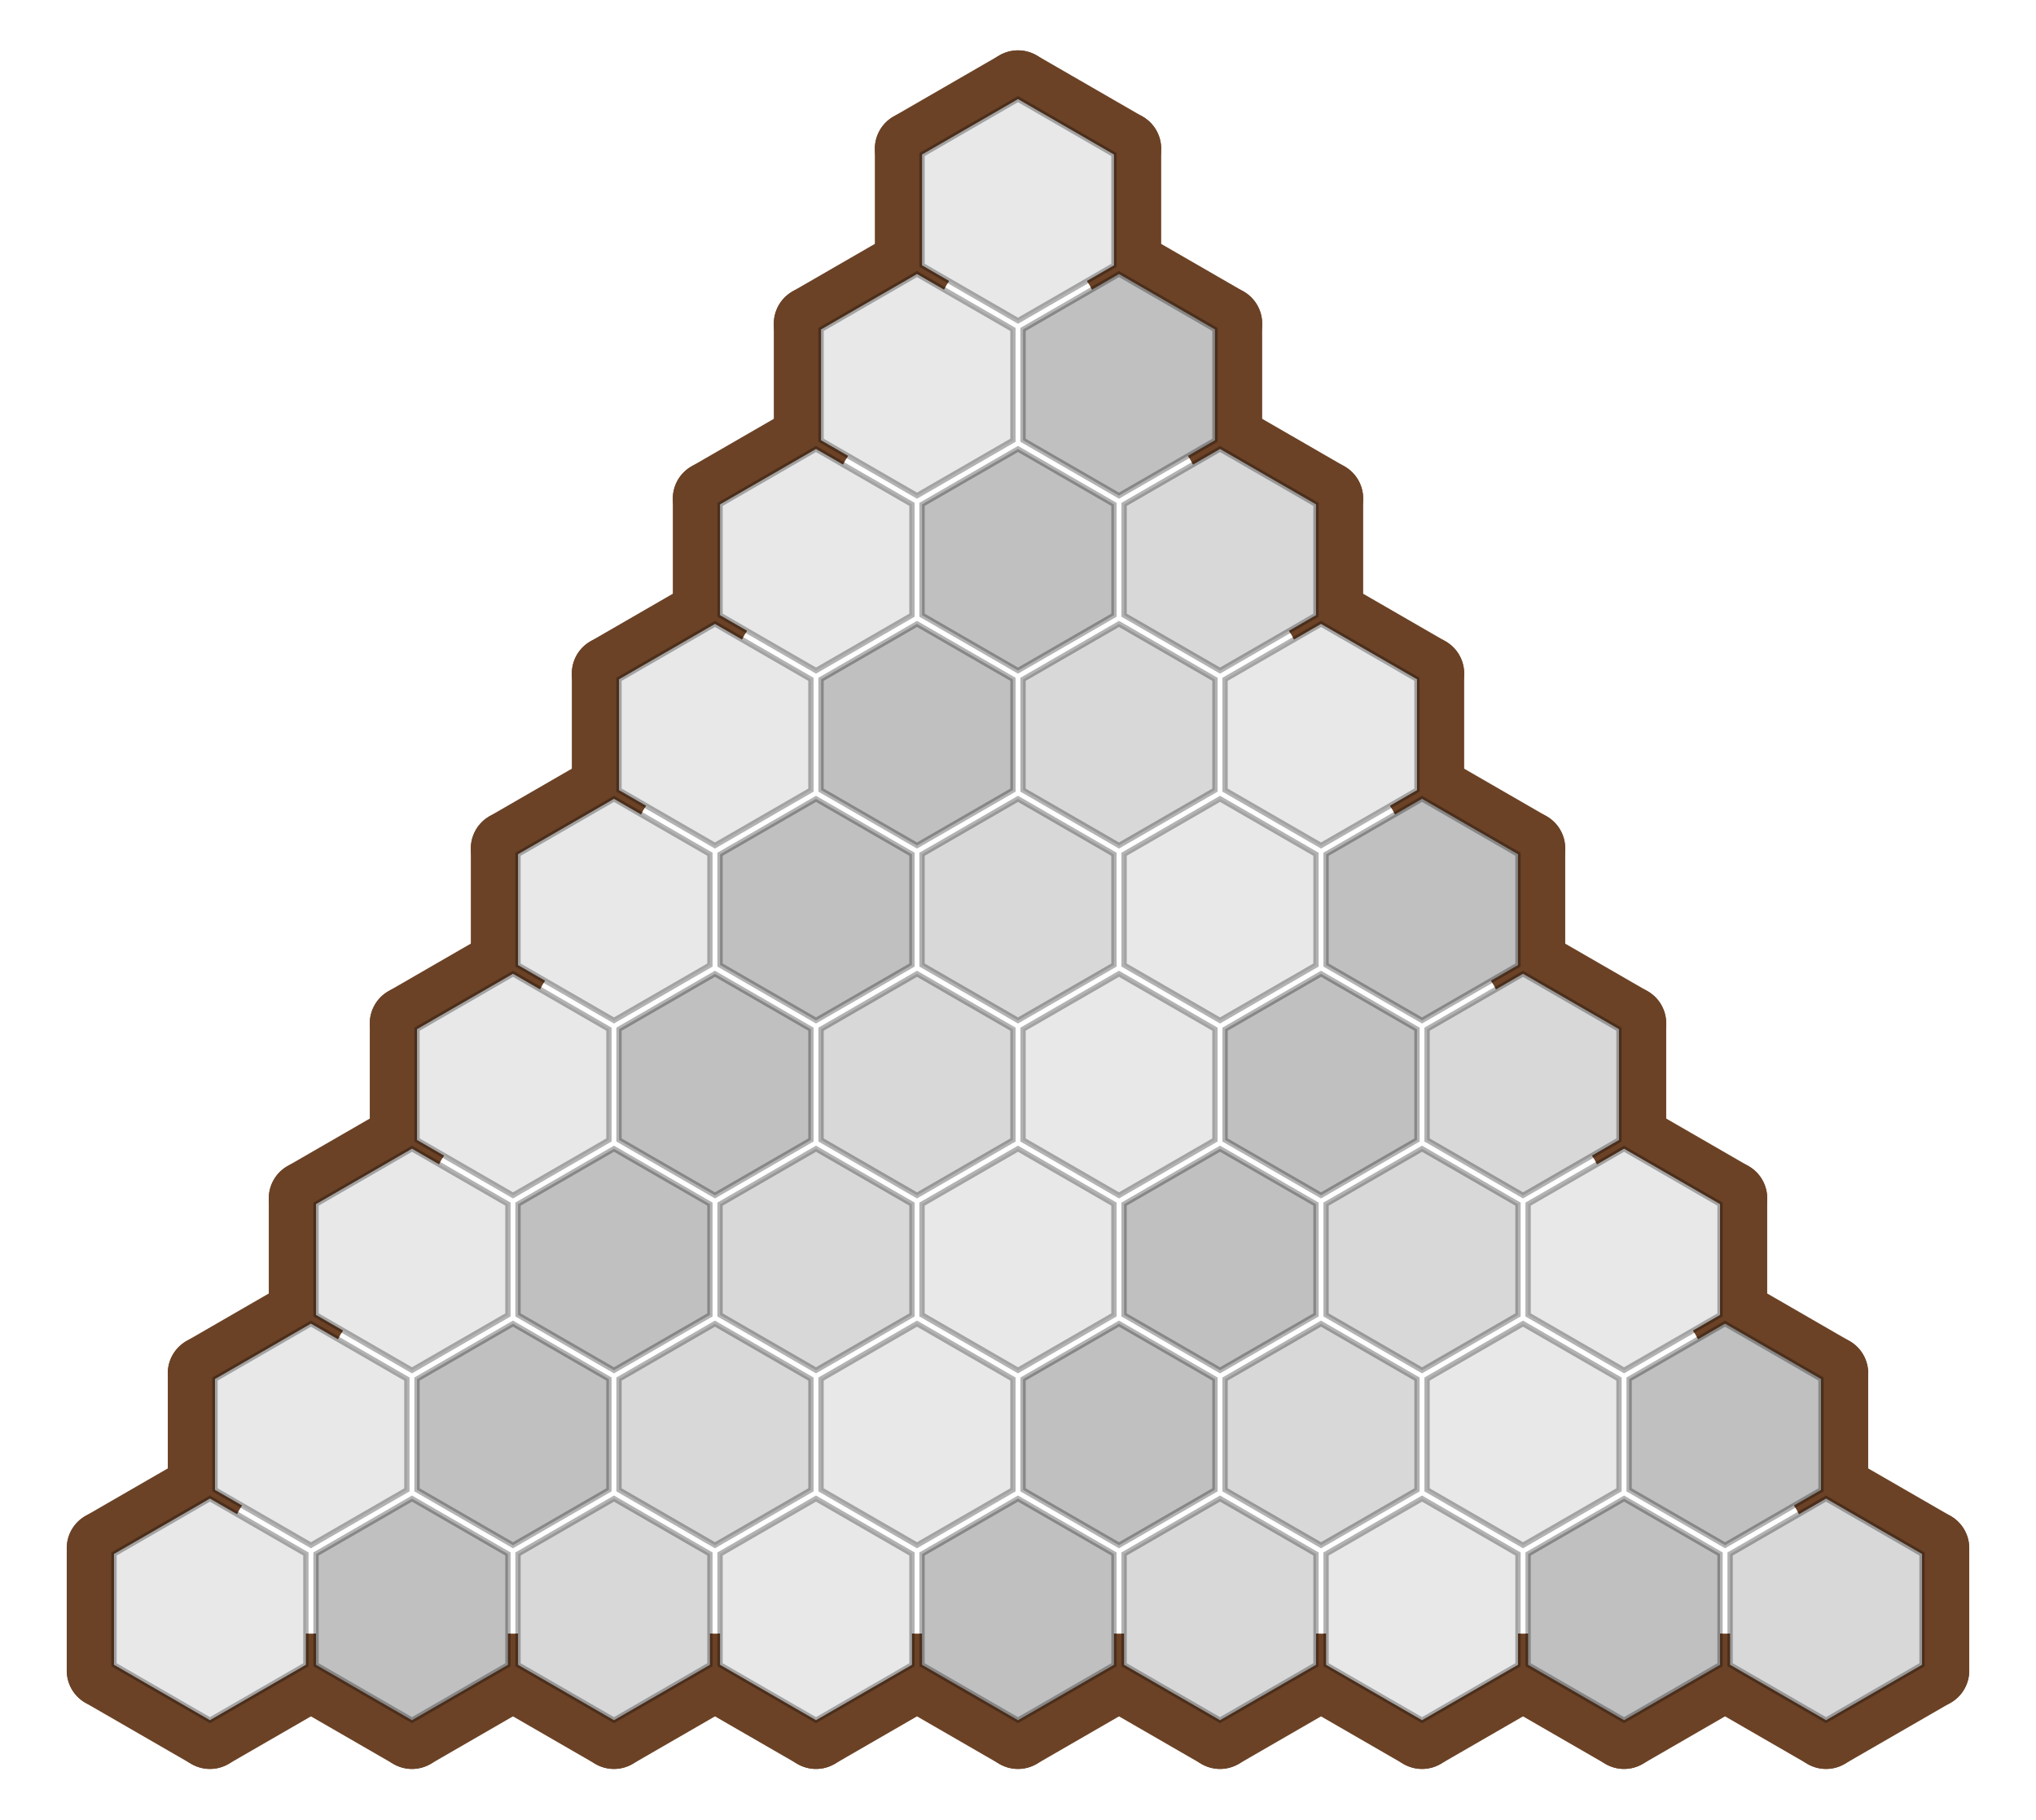
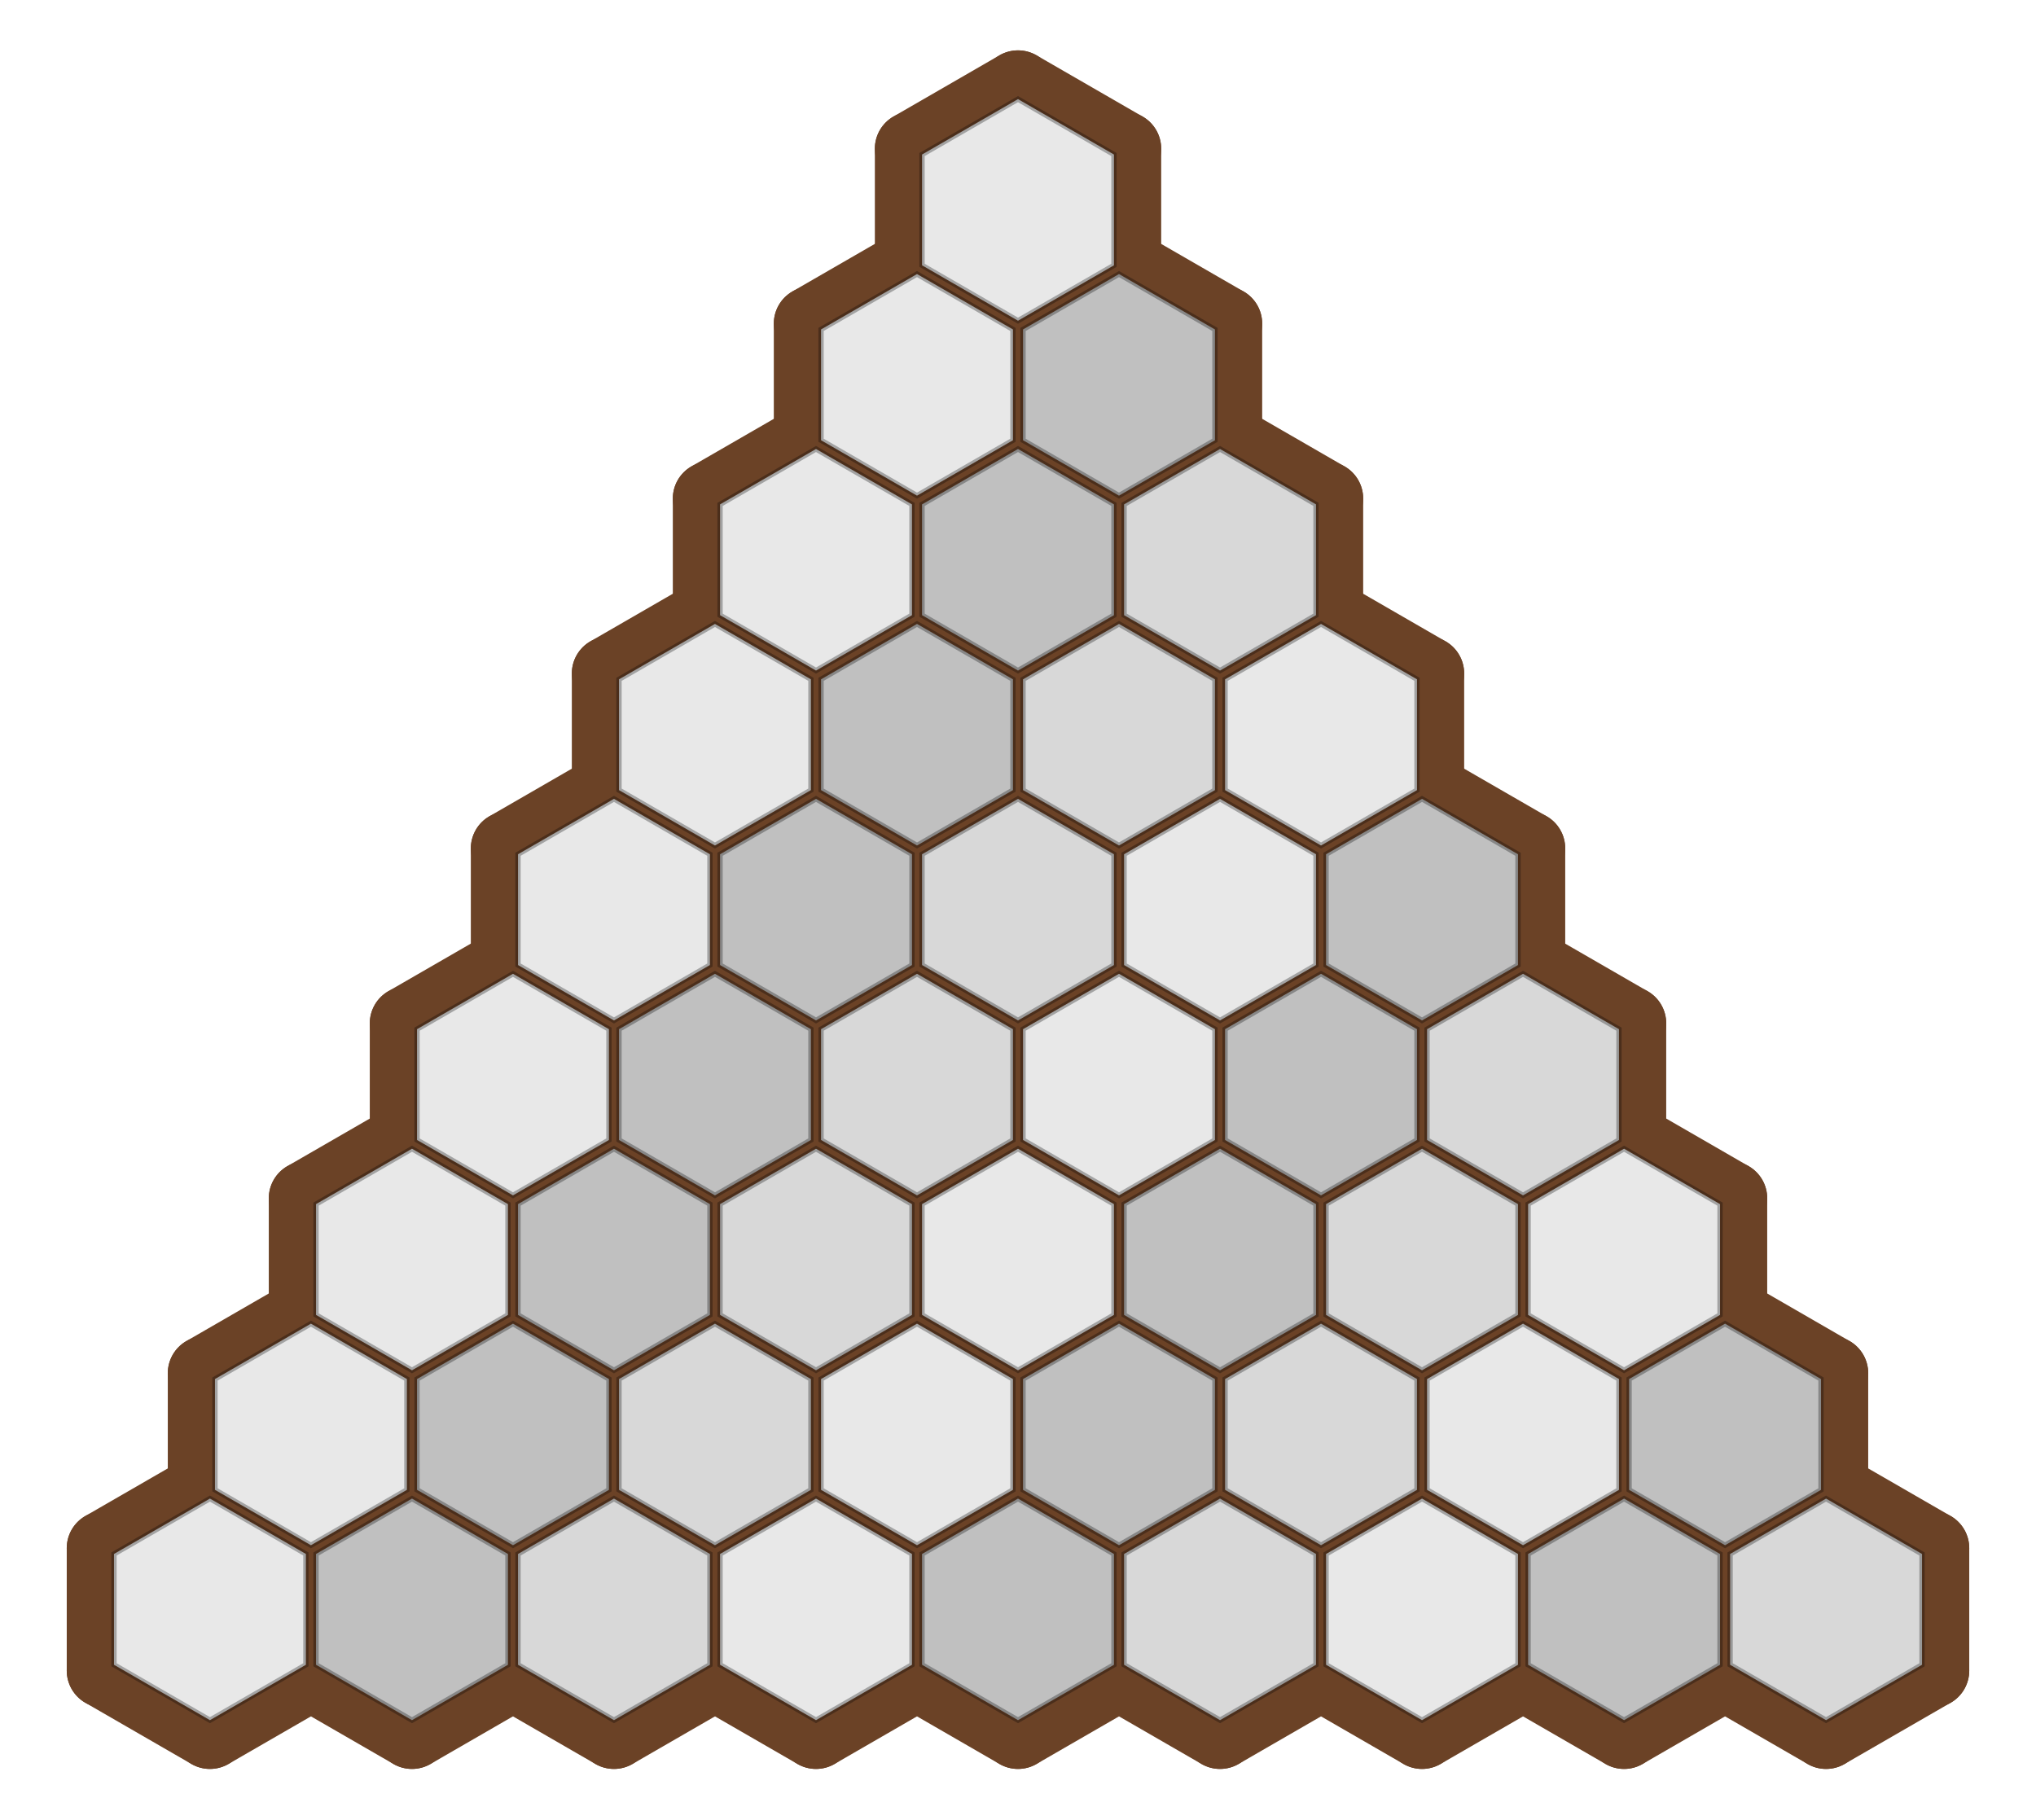
<svg xmlns="http://www.w3.org/2000/svg" viewBox="0 0 384.041 343.2" width="384.041" height="343.2">
+   <g fill="#6b4226">
+     <polygon points="212.60,27.72 212.60,51.48 192.02,63.36 171.44,51.48 171.44,27.72 192.02,15.84" />
+     <polygon points="193.54,60.72 193.54,84.48 172.97,96.36 152.39,84.48 152.39,60.72 172.97,48.84" />
+     <polygon points="231.65,60.72 231.65,84.48 211.07,96.36 190.50,84.48 190.50,60.72 211.07,48.84" />
+     <polygon points="174.49,93.72 174.49,117.48 153.92,129.36 133.34,117.48 133.34,93.72 153.92,81.84" />
+     <polygon points="212.60,93.72 212.60,117.48 192.02,129.36 171.44,117.48 171.44,93.72 192.02,81.84" />
+     <polygon points="250.70,93.72 250.70,117.48 230.13,129.36 209.55,117.48 209.55,93.72 230.13,81.84" />
+     <polygon points="155.44,126.72 155.44,150.48 134.86,162.36 114.29,150.48 114.29,126.72 134.86,114.84" />
+     <polygon points="193.54,126.72 193.54,150.48 172.97,162.36 152.39,150.48 152.39,126.72 172.97,114.84" />
+     <polygon points="231.65,126.72 231.65,150.48 211.07,162.36 190.50,150.48 190.50,126.72 211.07,114.84" />
+     <polygon points="269.75,126.72 269.75,150.48 249.18,162.36 228.60,150.48 228.60,126.72 249.18,114.84" />
+     <polygon points="136.39,159.72 136.39,183.48 115.81,195.36 95.23,183.48 95.23,159.72 115.81,147.84" />
+     <polygon points="174.49,159.72 174.49,183.48 153.92,195.36 133.34,183.48 133.34,159.72 153.92,147.84" />
+     <polygon points="212.60,159.72 212.60,183.48 192.02,195.36 171.44,183.48 171.44,159.72 192.02,147.84" />
+     <polygon points="250.70,159.72 250.70,183.48 230.13,195.36 209.55,183.48 209.55,159.72 230.13,147.84" />
+     <polygon points="288.81,159.72 288.81,183.48 268.23,195.36 247.65,183.48 247.65,159.72 268.23,147.84" />
+     <polygon points="117.33,192.72 117.33,216.48 96.76,228.36 76.18,216.48 76.18,192.72 96.76,180.84" />
+     <polygon points="155.44,192.72 155.44,216.48 134.86,228.36 114.29,216.48 114.29,192.72 134.86,180.84" />
+     <polygon points="193.54,192.72 193.54,216.48 172.97,228.36 152.39,216.48 152.39,192.72 172.97,180.84" />
+     <polygon points="231.65,192.72 231.65,216.48 211.07,228.36 190.50,216.48 190.50,192.72 211.07,180.84" />
+     <polygon points="269.75,192.72 269.75,216.48 249.18,228.36 228.60,216.48 228.60,192.72 249.18,180.84" />
+     <polygon points="307.86,192.72 307.86,216.48 287.28,228.36 266.71,216.48 266.71,192.72 287.28,180.84" />
+     <polygon points="98.28,225.72 98.28,249.48 77.71,261.36 57.13,249.48 57.13,225.72 77.71,213.84" />
+     <polygon points="136.39,225.72 136.39,249.48 115.81,261.36 95.23,249.48 95.23,225.72 115.81,213.84" />
+     <polygon points="174.49,225.72 174.49,249.48 153.92,261.36 133.34,249.48 133.34,225.72 153.92,213.84" />
+     <polygon points="212.60,225.72 212.60,249.48 192.02,261.36 171.44,249.48 171.44,225.72 192.02,213.84" />
+     <polygon points="250.70,225.72 250.70,249.48 230.13,261.36 209.55,249.48 209.55,225.72 230.13,213.84" />
+     <polygon points="288.81,225.72 288.81,249.48 268.23,261.36 247.65,249.48 247.65,225.72 268.23,213.84" />
+     <polygon points="326.91,225.72 326.91,249.48 306.34,261.36 285.76,249.48 285.76,225.72 306.34,213.84" />
+     <polygon points="79.23,258.72 79.23,282.48 58.65,294.36 38.08,282.48 38.08,258.72 58.65,246.84" />
+     <polygon points="117.33,258.72 117.33,282.48 96.76,294.36 76.18,282.48 76.18,258.72 96.76,246.84" />
+     <polygon points="155.44,258.72 155.44,282.48 134.86,294.36 114.29,282.48 114.29,258.72 134.86,246.84" />
+     <polygon points="193.54,258.72 193.54,282.48 172.97,294.36 152.39,282.48 152.39,258.72 172.97,246.84" />
+     <polygon points="231.65,258.72 231.65,282.48 211.07,294.36 190.50,282.48 190.50,258.72 211.07,246.84" />
+     <polygon points="269.75,258.72 269.75,282.48 249.18,294.36 228.60,282.48 228.60,258.72 249.18,246.84" />
+     <polygon points="307.86,258.72 307.86,282.48 287.28,294.36 266.71,282.48 266.71,258.72 287.28,246.84" />
+     <polygon points="345.97,258.72 345.97,282.48 325.39,294.36 304.81,282.48 304.81,258.72 325.39,246.84" />
+     <polygon points="60.18,291.72 60.18,315.48 39.60,327.36 19.02,315.48 19.02,291.72 39.60,279.84" />
+     <polygon points="98.28,291.72 98.28,315.48 77.71,327.36 57.13,315.48 57.13,291.72 77.71,279.84" />
+     <polygon points="136.39,291.72 136.39,315.48 115.81,327.36 95.23,315.48 95.23,291.72 115.81,279.84" />
+     <polygon points="174.49,291.72 174.49,315.48 153.92,327.36 133.34,315.48 133.34,291.72 153.92,279.84" />
+     <polygon points="212.60,291.72 212.60,315.48 192.02,327.36 171.44,315.48 171.44,291.72 192.02,279.84" />
+     <polygon points="250.70,291.72 250.70,315.48 230.13,327.36 209.55,315.48 209.55,291.72 230.13,279.84" />
+     <polygon points="288.81,291.72 288.81,315.48 268.23,327.36 247.65,315.48 247.65,291.72 268.23,279.84" />
+     <polygon points="326.91,291.72 326.91,315.48 306.34,327.36 285.76,315.48 285.76,291.72 306.34,279.84" />
+     <polygon points="365.02,291.72 365.02,315.48 344.44,327.36 323.86,315.48 323.86,291.72 344.44,279.84" />
+   </g>
  <g fill="none" stroke="#6b4226" stroke-width="14" stroke-linecap="round" stroke-linejoin="round">
    <line x1="212.03" y1="28.05" x2="212.03" y2="51.15" />
    <line x1="172.02" y1="51.15" x2="172.02" y2="28.05" />
    <line x1="172.02" y1="28.05" x2="192.02" y2="16.50" />
    <line x1="192.02" y1="16.50" x2="212.03" y2="28.05" />
    <line x1="152.96" y1="84.15" x2="152.96" y2="61.05" />
    <line x1="152.96" y1="61.05" x2="172.97" y2="49.50" />
    <line x1="231.08" y1="61.05" x2="231.08" y2="84.15" />
    <line x1="211.07" y1="49.50" x2="231.08" y2="61.05" />
    <line x1="133.91" y1="117.15" x2="133.91" y2="94.05" />
    <line x1="133.91" y1="94.05" x2="153.92" y2="82.50" />
    <line x1="250.13" y1="94.05" x2="250.13" y2="117.15" />
    <line x1="230.13" y1="82.50" x2="250.13" y2="94.05" />
    <line x1="114.86" y1="150.15" x2="114.86" y2="127.05" />
    <line x1="114.86" y1="127.05" x2="134.86" y2="115.50" />
    <line x1="269.18" y1="127.05" x2="269.18" y2="150.15" />
    <line x1="249.18" y1="115.50" x2="269.18" y2="127.05" />
    <line x1="95.81" y1="183.15" x2="95.81" y2="160.05" />
    <line x1="95.81" y1="160.05" x2="115.81" y2="148.50" />
    <line x1="288.24" y1="160.05" x2="288.24" y2="183.15" />
    <line x1="268.23" y1="148.50" x2="288.24" y2="160.05" />
    <line x1="76.75" y1="216.15" x2="76.75" y2="193.05" />
    <line x1="76.75" y1="193.05" x2="96.76" y2="181.50" />
    <line x1="307.29" y1="193.05" x2="307.29" y2="216.15" />
    <line x1="287.28" y1="181.50" x2="307.29" y2="193.05" />
    <line x1="57.70" y1="249.15" x2="57.70" y2="226.05" />
    <line x1="57.70" y1="226.05" x2="77.71" y2="214.50" />
    <line x1="326.34" y1="226.05" x2="326.34" y2="249.15" />
    <line x1="306.34" y1="214.50" x2="326.34" y2="226.05" />
    <line x1="38.65" y1="282.15" x2="38.65" y2="259.05" />
    <line x1="38.65" y1="259.05" x2="58.65" y2="247.50" />
    <line x1="345.39" y1="259.05" x2="345.39" y2="282.15" />
    <line x1="325.39" y1="247.50" x2="345.39" y2="259.05" />
    <line x1="59.61" y1="315.15" x2="39.60" y2="326.70" />
    <line x1="39.60" y1="326.70" x2="19.59" y2="315.15" />
    <line x1="19.59" y1="315.15" x2="19.59" y2="292.05" />
    <line x1="19.59" y1="292.05" x2="39.60" y2="280.50" />
    <line x1="97.71" y1="315.15" x2="77.71" y2="326.70" />
    <line x1="77.71" y1="326.70" x2="57.70" y2="315.15" />
    <line x1="135.82" y1="315.15" x2="115.81" y2="326.70" />
    <line x1="115.81" y1="326.70" x2="95.81" y2="315.15" />
    <line x1="173.92" y1="315.15" x2="153.92" y2="326.70" />
    <line x1="153.92" y1="326.70" x2="133.91" y2="315.15" />
    <line x1="212.03" y1="315.15" x2="192.02" y2="326.70" />
    <line x1="192.02" y1="326.70" x2="172.02" y2="315.15" />
    <line x1="250.13" y1="315.15" x2="230.13" y2="326.70" />
    <line x1="230.13" y1="326.70" x2="210.12" y2="315.15" />
    <line x1="288.24" y1="315.15" x2="268.23" y2="326.70" />
    <line x1="268.23" y1="326.70" x2="248.23" y2="315.15" />
    <line x1="326.34" y1="315.15" x2="306.34" y2="326.70" />
    <line x1="306.34" y1="326.70" x2="286.33" y2="315.15" />
    <line x1="364.45" y1="292.05" x2="364.45" y2="315.15" />
    <line x1="364.45" y1="315.15" x2="344.44" y2="326.70" />
    <line x1="344.44" y1="326.70" x2="324.44" y2="315.15" />
    <line x1="344.44" y1="280.50" x2="364.45" y2="292.05" />
  </g>
  <polygon points="210.12,29.15 210.12,50.05 192.02,60.50 173.92,50.05 173.92,29.15 192.02,18.70" fill="#e8e8e8" stroke="rgba(0,0,0,0.3)" stroke-width="1" data-sq="0,0" class="board-cell" />
  <polygon points="191.07,62.15 191.07,83.05 172.97,93.50 154.87,83.05 154.87,62.15 172.97,51.70" fill="#e8e8e8" stroke="rgba(0,0,0,0.3)" stroke-width="1" data-sq="-1,1" class="board-cell" />
  <polygon points="229.17,62.15 229.17,83.05 211.07,93.50 192.97,83.05 192.97,62.15 211.07,51.70" fill="#c0c0c0" stroke="rgba(0,0,0,0.3)" stroke-width="1" data-sq="0,1" class="board-cell" />
  <polygon points="172.02,95.15 172.02,116.05 153.92,126.50 135.82,116.05 135.82,95.15 153.92,84.70" fill="#e8e8e8" stroke="rgba(0,0,0,0.3)" stroke-width="1" data-sq="-2,2" class="board-cell" />
  <polygon points="210.12,95.15 210.12,116.05 192.02,126.50 173.92,116.05 173.92,95.15 192.02,84.70" fill="#c0c0c0" stroke="rgba(0,0,0,0.3)" stroke-width="1" data-sq="-1,2" class="board-cell" />
  <polygon points="248.23,95.15 248.23,116.05 230.13,126.50 212.03,116.05 212.03,95.15 230.13,84.70" fill="#d8d8d8" stroke="rgba(0,0,0,0.3)" stroke-width="1" data-sq="0,2" class="board-cell" />
  <polygon points="152.96,128.15 152.96,149.05 134.86,159.50 116.76,149.05 116.76,128.15 134.86,117.70" fill="#e8e8e8" stroke="rgba(0,0,0,0.3)" stroke-width="1" data-sq="-3,3" class="board-cell" />
  <polygon points="191.07,128.15 191.07,149.05 172.97,159.50 154.87,149.05 154.87,128.15 172.97,117.70" fill="#c0c0c0" stroke="rgba(0,0,0,0.3)" stroke-width="1" data-sq="-2,3" class="board-cell" />
  <polygon points="229.17,128.15 229.17,149.05 211.07,159.50 192.97,149.05 192.97,128.15 211.07,117.70" fill="#d8d8d8" stroke="rgba(0,0,0,0.3)" stroke-width="1" data-sq="-1,3" class="board-cell" />
  <polygon points="267.28,128.15 267.28,149.05 249.18,159.50 231.08,149.05 231.08,128.15 249.18,117.70" fill="#e8e8e8" stroke="rgba(0,0,0,0.3)" stroke-width="1" data-sq="0,3" class="board-cell" />
  <polygon points="133.91,161.15 133.91,182.05 115.81,192.50 97.71,182.05 97.71,161.15 115.81,150.70" fill="#e8e8e8" stroke="rgba(0,0,0,0.3)" stroke-width="1" data-sq="-4,4" class="board-cell" />
  <polygon points="172.02,161.15 172.02,182.05 153.92,192.50 135.82,182.05 135.82,161.15 153.92,150.70" fill="#c0c0c0" stroke="rgba(0,0,0,0.3)" stroke-width="1" data-sq="-3,4" class="board-cell" />
  <polygon points="210.12,161.15 210.12,182.05 192.02,192.50 173.92,182.05 173.92,161.15 192.02,150.70" fill="#d8d8d8" stroke="rgba(0,0,0,0.3)" stroke-width="1" data-sq="-2,4" class="board-cell" />
  <polygon points="248.23,161.15 248.23,182.05 230.13,192.50 212.03,182.05 212.03,161.15 230.13,150.70" fill="#e8e8e8" stroke="rgba(0,0,0,0.3)" stroke-width="1" data-sq="-1,4" class="board-cell" />
  <polygon points="286.33,161.15 286.33,182.05 268.23,192.50 250.13,182.05 250.13,161.15 268.23,150.70" fill="#c0c0c0" stroke="rgba(0,0,0,0.3)" stroke-width="1" data-sq="0,4" class="board-cell" />
  <polygon points="114.86,194.15 114.86,215.05 96.76,225.50 78.66,215.05 78.66,194.15 96.76,183.70" fill="#e8e8e8" stroke="rgba(0,0,0,0.3)" stroke-width="1" data-sq="-5,5" class="board-cell" />
  <polygon points="152.96,194.15 152.96,215.05 134.86,225.50 116.76,215.05 116.76,194.15 134.86,183.70" fill="#c0c0c0" stroke="rgba(0,0,0,0.3)" stroke-width="1" data-sq="-4,5" class="board-cell" />
  <polygon points="191.07,194.15 191.07,215.05 172.97,225.50 154.87,215.05 154.87,194.15 172.97,183.70" fill="#d8d8d8" stroke="rgba(0,0,0,0.3)" stroke-width="1" data-sq="-3,5" class="board-cell" />
  <polygon points="229.17,194.15 229.17,215.05 211.07,225.50 192.97,215.05 192.97,194.15 211.07,183.70" fill="#e8e8e8" stroke="rgba(0,0,0,0.3)" stroke-width="1" data-sq="-2,5" class="board-cell" />
  <polygon points="267.28,194.15 267.28,215.05 249.18,225.50 231.08,215.05 231.08,194.15 249.18,183.70" fill="#c0c0c0" stroke="rgba(0,0,0,0.3)" stroke-width="1" data-sq="-1,5" class="board-cell" />
  <polygon points="305.38,194.15 305.38,215.05 287.28,225.50 269.18,215.05 269.18,194.15 287.28,183.70" fill="#d8d8d8" stroke="rgba(0,0,0,0.3)" stroke-width="1" data-sq="0,5" class="board-cell" />
  <polygon points="95.81,227.15 95.81,248.05 77.71,258.50 59.61,248.05 59.61,227.15 77.71,216.70" fill="#e8e8e8" stroke="rgba(0,0,0,0.3)" stroke-width="1" data-sq="-6,6" class="board-cell" />
  <polygon points="133.91,227.15 133.91,248.05 115.81,258.50 97.71,248.05 97.71,227.15 115.81,216.70" fill="#c0c0c0" stroke="rgba(0,0,0,0.3)" stroke-width="1" data-sq="-5,6" class="board-cell" />
  <polygon points="172.02,227.15 172.02,248.05 153.92,258.50 135.82,248.05 135.82,227.15 153.92,216.70" fill="#d8d8d8" stroke="rgba(0,0,0,0.3)" stroke-width="1" data-sq="-4,6" class="board-cell" />
  <polygon points="210.12,227.15 210.12,248.05 192.02,258.50 173.92,248.05 173.92,227.15 192.02,216.70" fill="#e8e8e8" stroke="rgba(0,0,0,0.3)" stroke-width="1" data-sq="-3,6" class="board-cell" />
  <polygon points="248.23,227.15 248.23,248.05 230.13,258.50 212.03,248.05 212.03,227.15 230.13,216.70" fill="#c0c0c0" stroke="rgba(0,0,0,0.3)" stroke-width="1" data-sq="-2,6" class="board-cell" />
  <polygon points="286.33,227.15 286.33,248.05 268.23,258.50 250.13,248.05 250.13,227.15 268.23,216.70" fill="#d8d8d8" stroke="rgba(0,0,0,0.3)" stroke-width="1" data-sq="-1,6" class="board-cell" />
  <polygon points="324.44,227.15 324.44,248.05 306.34,258.50 288.24,248.05 288.24,227.15 306.34,216.70" fill="#e8e8e8" stroke="rgba(0,0,0,0.3)" stroke-width="1" data-sq="0,6" class="board-cell" />
  <polygon points="76.75,260.15 76.75,281.05 58.65,291.50 40.55,281.05 40.55,260.15 58.65,249.70" fill="#e8e8e8" stroke="rgba(0,0,0,0.3)" stroke-width="1" data-sq="-7,7" class="board-cell" />
  <polygon points="114.86,260.15 114.86,281.05 96.76,291.50 78.66,281.05 78.66,260.15 96.76,249.70" fill="#c0c0c0" stroke="rgba(0,0,0,0.3)" stroke-width="1" data-sq="-6,7" class="board-cell" />
  <polygon points="152.96,260.15 152.96,281.05 134.86,291.50 116.76,281.05 116.76,260.15 134.86,249.70" fill="#d8d8d8" stroke="rgba(0,0,0,0.3)" stroke-width="1" data-sq="-5,7" class="board-cell" />
  <polygon points="191.07,260.15 191.07,281.05 172.97,291.50 154.87,281.05 154.87,260.15 172.97,249.70" fill="#e8e8e8" stroke="rgba(0,0,0,0.3)" stroke-width="1" data-sq="-4,7" class="board-cell" />
  <polygon points="229.17,260.15 229.17,281.05 211.07,291.50 192.97,281.05 192.97,260.15 211.07,249.70" fill="#c0c0c0" stroke="rgba(0,0,0,0.3)" stroke-width="1" data-sq="-3,7" class="board-cell" />
  <polygon points="267.28,260.15 267.28,281.05 249.18,291.50 231.08,281.05 231.08,260.15 249.18,249.70" fill="#d8d8d8" stroke="rgba(0,0,0,0.3)" stroke-width="1" data-sq="-2,7" class="board-cell" />
  <polygon points="305.38,260.15 305.38,281.05 287.28,291.50 269.18,281.05 269.18,260.15 287.28,249.70" fill="#e8e8e8" stroke="rgba(0,0,0,0.3)" stroke-width="1" data-sq="-1,7" class="board-cell" />
  <polygon points="343.49,260.15 343.49,281.05 325.39,291.50 307.29,281.05 307.29,260.15 325.39,249.70" fill="#c0c0c0" stroke="rgba(0,0,0,0.3)" stroke-width="1" data-sq="0,7" class="board-cell" />
  <polygon points="57.70,293.15 57.70,314.05 39.60,324.50 21.50,314.05 21.50,293.15 39.60,282.70" fill="#e8e8e8" stroke="rgba(0,0,0,0.3)" stroke-width="1" data-sq="-8,8" class="board-cell" />
  <polygon points="95.81,293.15 95.81,314.05 77.71,324.50 59.61,314.05 59.61,293.15 77.71,282.70" fill="#c0c0c0" stroke="rgba(0,0,0,0.3)" stroke-width="1" data-sq="-7,8" class="board-cell" />
  <polygon points="133.91,293.15 133.91,314.05 115.81,324.50 97.71,314.05 97.71,293.15 115.81,282.70" fill="#d8d8d8" stroke="rgba(0,0,0,0.3)" stroke-width="1" data-sq="-6,8" class="board-cell" />
  <polygon points="172.02,293.15 172.02,314.05 153.92,324.50 135.82,314.05 135.82,293.15 153.92,282.70" fill="#e8e8e8" stroke="rgba(0,0,0,0.3)" stroke-width="1" data-sq="-5,8" class="board-cell" />
  <polygon points="210.12,293.15 210.12,314.05 192.02,324.50 173.92,314.05 173.92,293.15 192.02,282.70" fill="#c0c0c0" stroke="rgba(0,0,0,0.3)" stroke-width="1" data-sq="-4,8" class="board-cell" />
  <polygon points="248.23,293.15 248.23,314.05 230.13,324.50 212.03,314.05 212.03,293.15 230.13,282.70" fill="#d8d8d8" stroke="rgba(0,0,0,0.3)" stroke-width="1" data-sq="-3,8" class="board-cell" />
  <polygon points="286.33,293.15 286.33,314.05 268.23,324.50 250.13,314.05 250.13,293.15 268.23,282.70" fill="#e8e8e8" stroke="rgba(0,0,0,0.3)" stroke-width="1" data-sq="-2,8" class="board-cell" />
  <polygon points="324.44,293.15 324.44,314.05 306.34,324.50 288.24,314.05 288.24,293.15 306.34,282.70" fill="#c0c0c0" stroke="rgba(0,0,0,0.3)" stroke-width="1" data-sq="-1,8" class="board-cell" />
  <polygon points="362.54,293.15 362.54,314.05 344.44,324.50 326.34,314.05 326.34,293.15 344.44,282.70" fill="#d8d8d8" stroke="rgba(0,0,0,0.3)" stroke-width="1" data-sq="0,8" class="board-cell" />
</svg>
